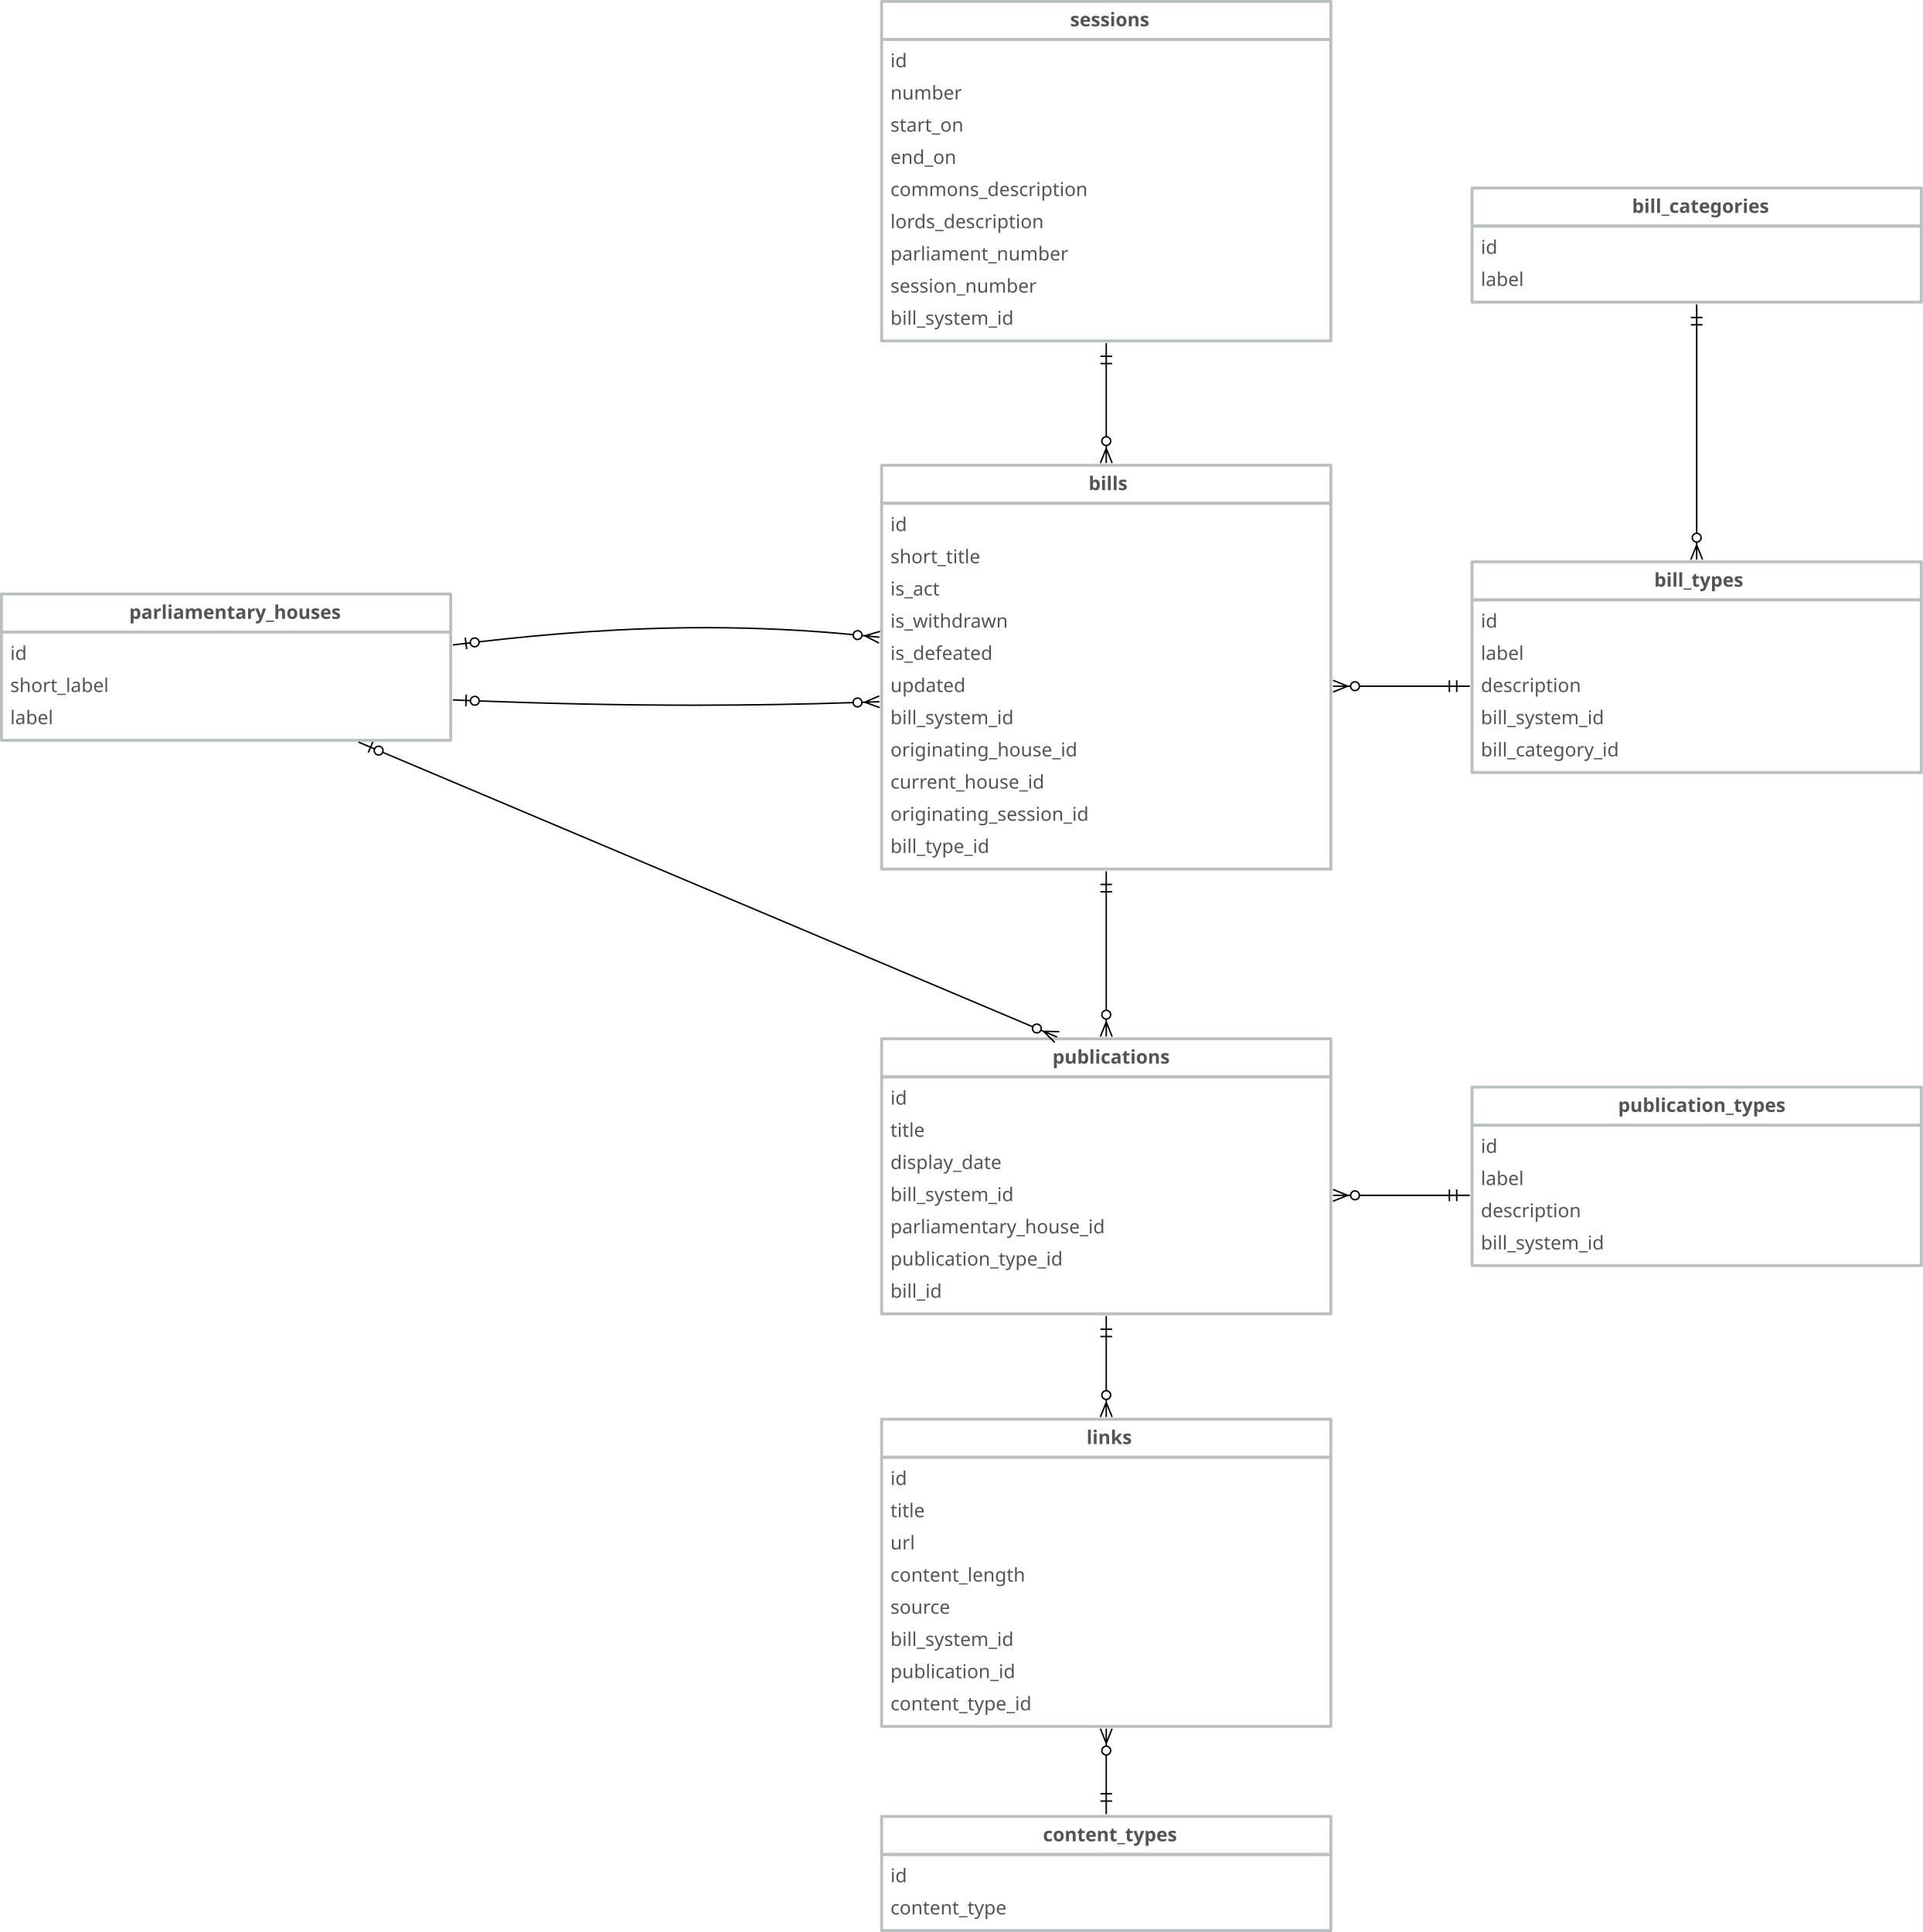
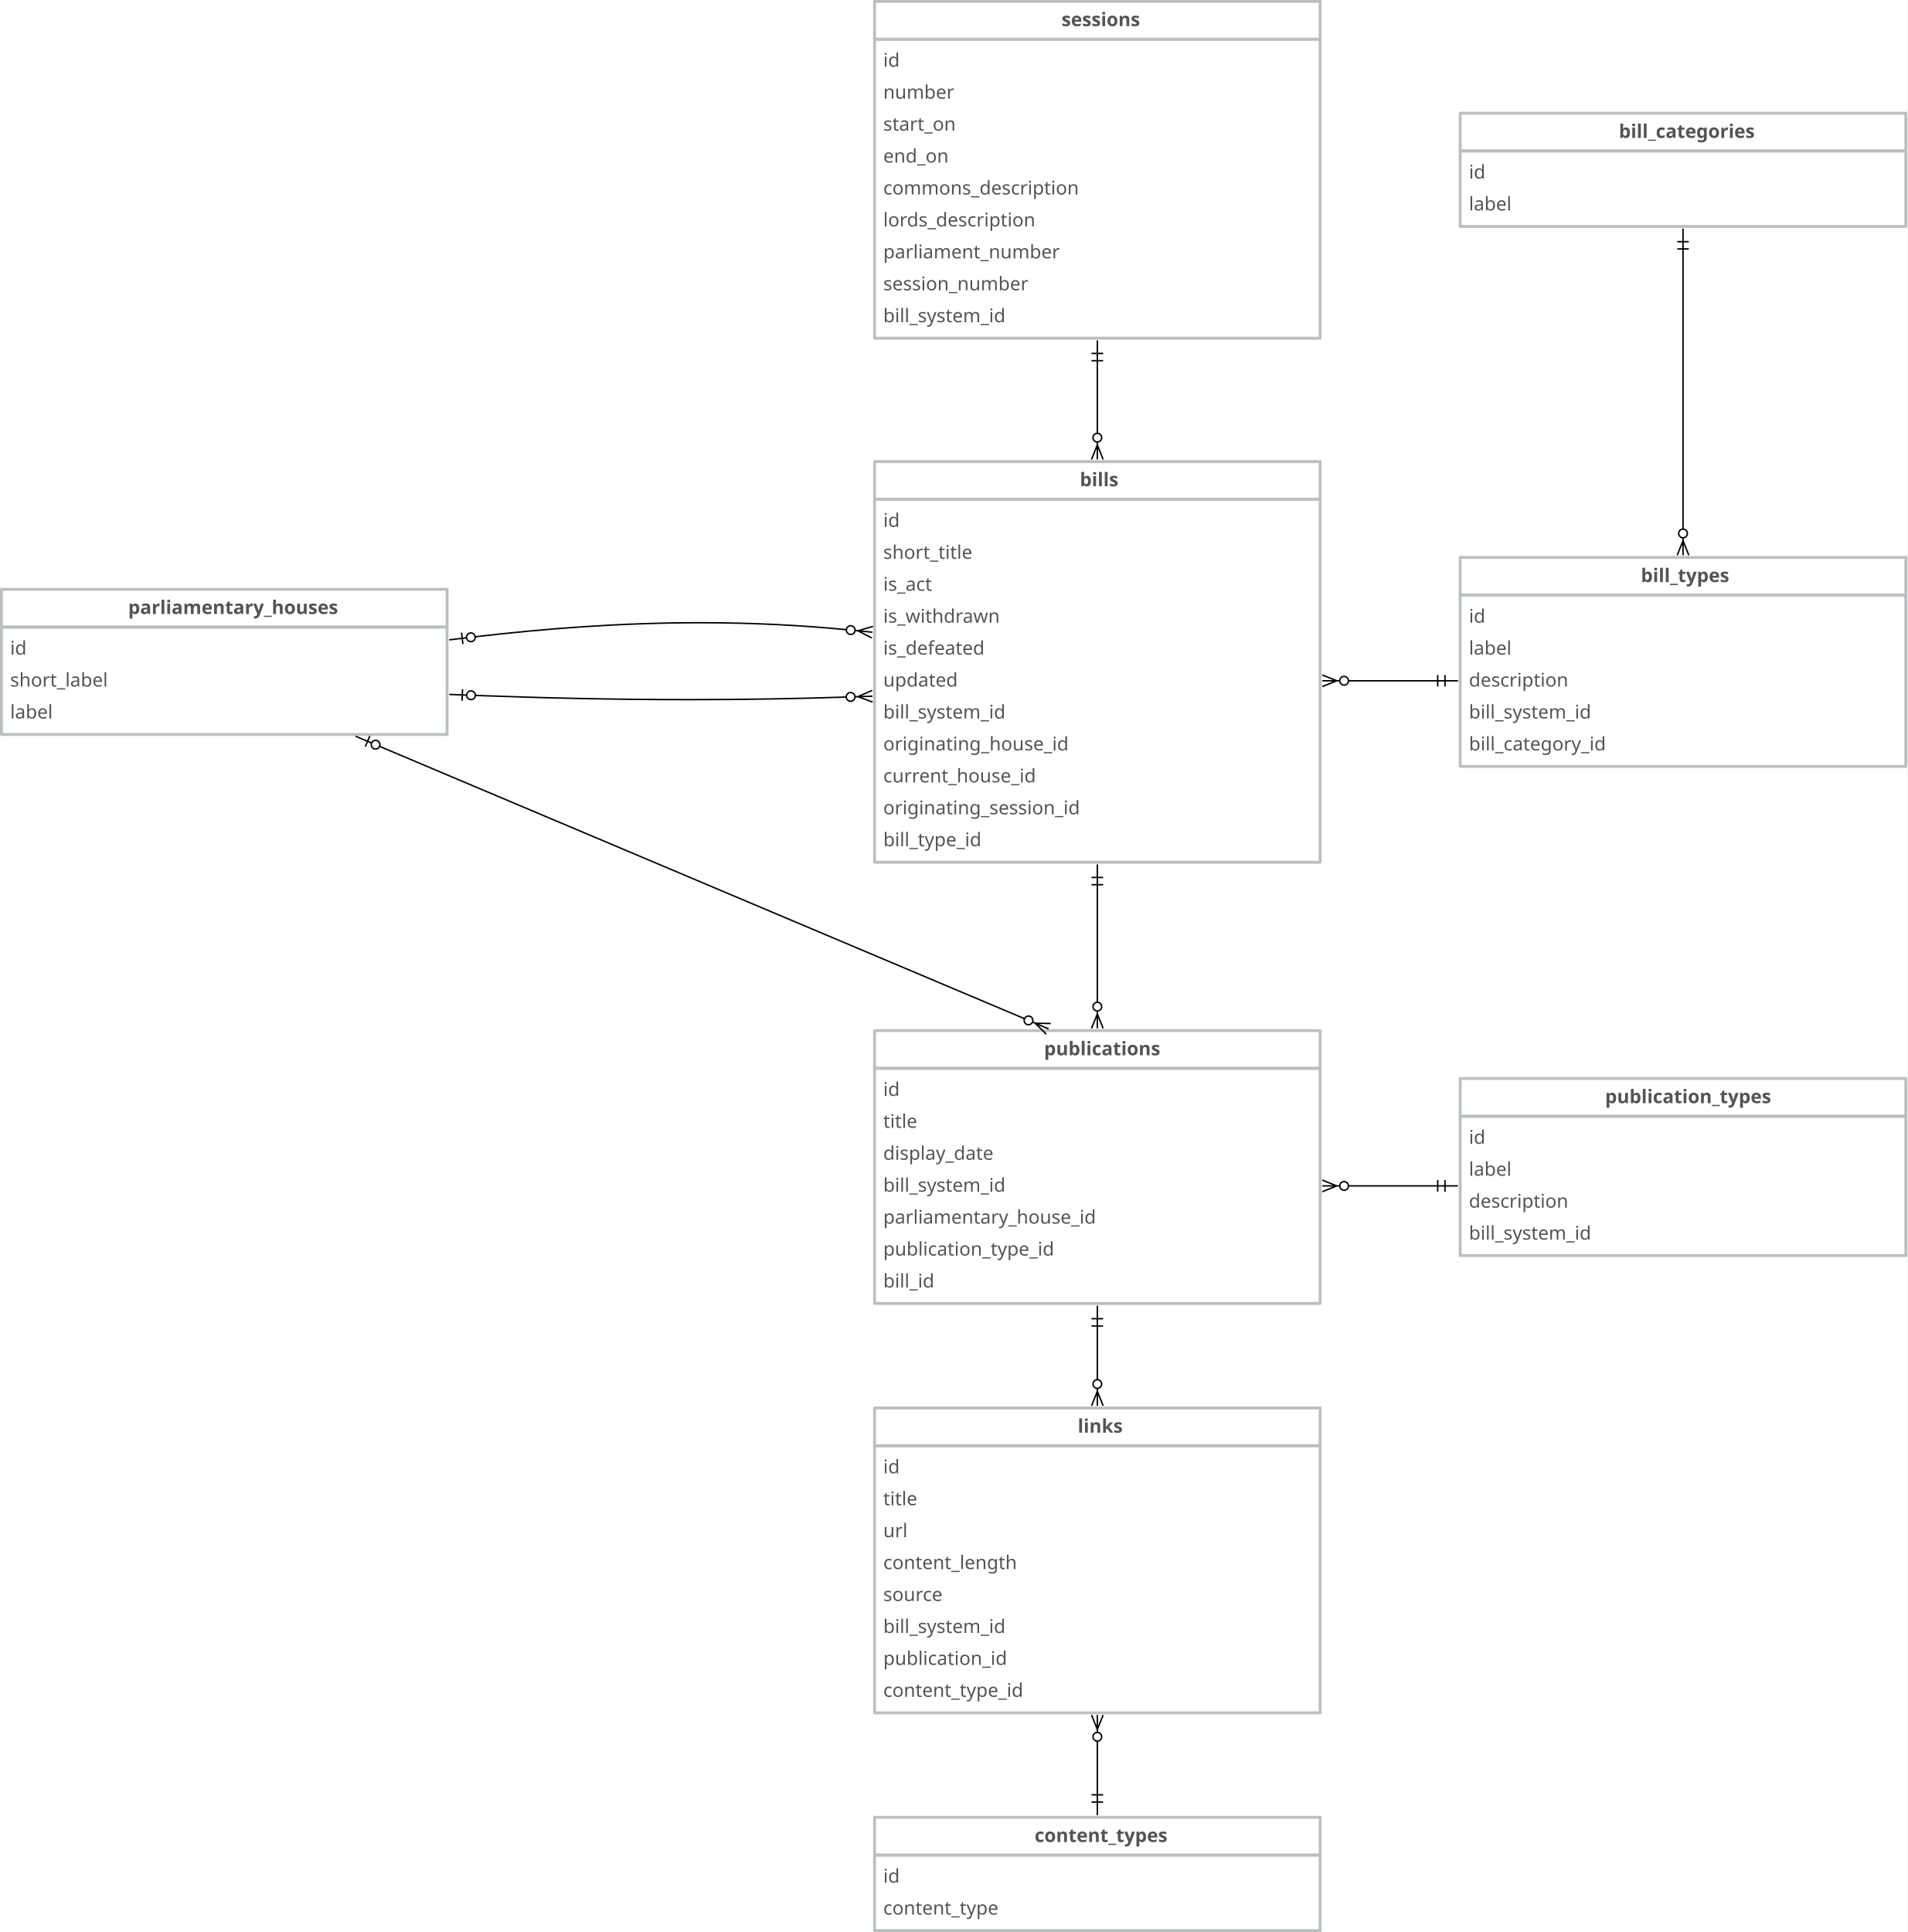
- <svg xmlns="http://www.w3.org/2000/svg" version="1.1" viewBox="-321.5 151 1314 1320.5" width="1314" height="1320.5">
+ <svg xmlns="http://www.w3.org/2000/svg" version="1.1" viewBox="-321.5 151 1314 1331" width="1314" height="1331">
  <defs>
    <marker orient="auto" overflow="visible" markerUnits="strokeWidth" id="CrowBall_Marker" stroke-linejoin="miter" stroke-miterlimit="10" viewBox="-1 -5 20 10" markerWidth="20" markerHeight="10" color="black">
      <g>
        <path d="M 18 0 L 6 0 M 18 4 L 8 0 L 18 -4 M .879 2.121 C -.293 .95 -.293 -.95 .879 -2.121 C 2.05 -3.293 3.95 -3.293 5.121 -2.121 C 6.293 -.95 6.293 .95 5.121 2.121 C 3.95 3.293 2.05 3.293 .879 2.121" fill="none" stroke="currentColor" stroke-width="1" />
      </g>
    </marker>
    <marker orient="auto" overflow="visible" markerUnits="strokeWidth" id="DoubleBar_Marker" stroke-linejoin="miter" stroke-miterlimit="10" viewBox="-15 -5 16 10" markerWidth="16" markerHeight="10" color="black">
      <g>
        <path d="M -14 0 L 0 0 M -5 -4 L -5 4 M 0 -4 L 0 4" fill="none" stroke="currentColor" stroke-width="1" />
      </g>
    </marker>
    <marker orient="auto" overflow="visible" markerUnits="strokeWidth" id="BarBall_Marker" stroke-linejoin="miter" stroke-miterlimit="10" viewBox="-19 -5 20 10" markerWidth="20" markerHeight="10" color="black">
      <g>
        <path d="M -18 0 L -6 0 M -9 -4 L -9 4 M -.879 -2.121 C .293 -.95 .293 .95 -.879 2.121 C -2.05 3.293 -3.95 3.293 -5.121 2.121 C -6.293 .95 -6.293 -.95 -5.121 -2.121 C -3.95 -3.293 -2.05 -3.293 -.879 -2.121" fill="none" stroke="currentColor" stroke-width="1" />
      </g>
    </marker>
  </defs>
  <g id="Canvas_1" stroke-opacity="1" fill="none" stroke-dasharray="none" fill-opacity="1" stroke="none">
-     <rect fill="white" x="-321.5" y="151" width="1314" height="1320.5" />
+     <rect fill="white" x="-321.5" y="151" width="1314" height="1331" />
    <g id="Canvas_1_Layer_1">
      <g id="Group_2">
        <g id="Graphic_4">
-           <rect x="281" y="1418.5" width="307" height="52" stroke="#b9c0c1" stroke-linecap="round" stroke-linejoin="round" stroke-width="2" />
-           <text transform="translate(287 1424.5)" fill="#515556">
+           <rect x="281" y="1429" width="307" height="52" stroke="#b9c0c1" stroke-linecap="round" stroke-linejoin="round" stroke-width="2" />
+           <text transform="translate(287 1435)" fill="#515556">
            <tspan font-family="Avenir" font-size="13" fill="#515556" x="0" y="13">id</tspan>
            <tspan font-family="Avenir" font-size="13" fill="#515556" x="0" y="35">content_type</tspan>
          </text>
        </g>
        <g id="Graphic_3">
-           <rect x="281" y="1392.5" width="307" height="26" stroke="#b9c0c1" stroke-linecap="round" stroke-linejoin="round" stroke-width="2" />
-           <text transform="translate(287 1396.5)" fill="#515556">
+           <rect x="281" y="1403" width="307" height="26" stroke="#b9c0c1" stroke-linecap="round" stroke-linejoin="round" stroke-width="2" />
+           <text transform="translate(287 1407)" fill="#515556">
            <tspan font-family="Avenir" font-weight="bold" font-size="13" fill="#515556" x="104.288" y="13">content_types</tspan>
          </text>
        </g>
      </g>
      <g id="Group_5">
        <g id="Graphic_7">
          <rect x="684.5" y="920" width="307" height="96" stroke="#b9c0c1" stroke-linecap="round" stroke-linejoin="round" stroke-width="2" />
          <text transform="translate(690.5 926)" fill="#515556">
            <tspan font-family="Avenir" font-size="13" fill="#515556" x="0" y="13">id</tspan>
            <tspan font-family="Avenir" font-size="13" fill="#515556" x="0" y="35">label</tspan>
            <tspan font-family="Avenir" font-size="13" fill="#515556" x="0" y="57">description</tspan>
            <tspan font-family="Avenir" font-size="13" fill="#515556" x="0" y="79">bill_system_id</tspan>
          </text>
        </g>
        <g id="Graphic_6">
          <rect x="684.5" y="894" width="307" height="26" stroke="#b9c0c1" stroke-linecap="round" stroke-linejoin="round" stroke-width="2" />
          <text transform="translate(690.5 898)" fill="#515556">
            <tspan font-family="Avenir" font-weight="bold" font-size="13" fill="#515556" x="93.784" y="13">publication_types</tspan>
          </text>
        </g>
      </g>
      <g id="Group_8">
        <g id="Graphic_10">
-           <rect x="684.5" y="305.5" width="307" height="52" stroke="#b9c0c1" stroke-linecap="round" stroke-linejoin="round" stroke-width="2" />
-           <text transform="translate(690.5 311.5)" fill="#515556">
+           <rect x="684.5" y="255" width="307" height="52" stroke="#b9c0c1" stroke-linecap="round" stroke-linejoin="round" stroke-width="2" />
+           <text transform="translate(690.5 261)" fill="#515556">
            <tspan font-family="Avenir" font-size="13" fill="#515556" x="0" y="13">id</tspan>
            <tspan font-family="Avenir" font-size="13" fill="#515556" x="0" y="35">label</tspan>
          </text>
        </g>
        <g id="Graphic_9">
-           <rect x="684.5" y="279.5" width="307" height="26" stroke="#b9c0c1" stroke-linecap="round" stroke-linejoin="round" stroke-width="2" />
-           <text transform="translate(690.5 283.5)" fill="#515556">
+           <rect x="684.5" y="229" width="307" height="26" stroke="#b9c0c1" stroke-linecap="round" stroke-linejoin="round" stroke-width="2" />
+           <text transform="translate(690.5 233)" fill="#515556">
            <tspan font-family="Avenir" font-weight="bold" font-size="13" fill="#515556" x="103.3" y="13">bill_categories</tspan>
          </text>
        </g>
      </g>
      <g id="Group_11">
        <g id="Graphic_13">
          <rect x="684.5" y="561" width="307" height="118" stroke="#b9c0c1" stroke-linecap="round" stroke-linejoin="round" stroke-width="2" />
          <text transform="translate(690.5 567)" fill="#515556">
            <tspan font-family="Avenir" font-size="13" fill="#515556" x="0" y="13">id</tspan>
            <tspan font-family="Avenir" font-size="13" fill="#515556" x="0" y="35">label</tspan>
            <tspan font-family="Avenir" font-size="13" fill="#515556" x="0" y="57">description</tspan>
            <tspan font-family="Avenir" font-size="13" fill="#515556" x="0" y="79">bill_system_id</tspan>
            <tspan font-family="Avenir" font-size="13" fill="#515556" x="0" y="101">bill_category_id</tspan>
          </text>
        </g>
        <g id="Graphic_12">
          <rect x="684.5" y="535" width="307" height="26" stroke="#b9c0c1" stroke-linecap="round" stroke-linejoin="round" stroke-width="2" />
          <text transform="translate(690.5 539)" fill="#515556">
            <tspan font-family="Avenir" font-weight="bold" font-size="13" fill="#515556" x="118.465" y="13">bill_types</tspan>
          </text>
        </g>
      </g>
      <g id="Line_14">
-         <line x1="838" y1="373" x2="838" y2="515.5" marker-end="url(#CrowBall_Marker)" marker-start="url(#DoubleBar_Marker)" stroke="black" stroke-linecap="round" stroke-linejoin="round" stroke-width="1" />
+         <line x1="838" y1="322.5" x2="838" y2="515.5" marker-end="url(#CrowBall_Marker)" marker-start="url(#DoubleBar_Marker)" stroke="black" stroke-linecap="round" stroke-linejoin="round" stroke-width="1" />
      </g>
      <g id="Group_15">
        <g id="Graphic_17">
          <rect x="281" y="178" width="307" height="206" stroke="#b9c0c1" stroke-linecap="round" stroke-linejoin="round" stroke-width="2" />
          <text transform="translate(287 184)" fill="#515556">
            <tspan font-family="Avenir" font-size="13" fill="#515556" x="0" y="13">id</tspan>
            <tspan font-family="Avenir" font-size="13" fill="#515556" x="0" y="35">number</tspan>
            <tspan font-family="Avenir" font-size="13" fill="#515556" x="0" y="57">start_on</tspan>
            <tspan font-family="Avenir" font-size="13" fill="#515556" x="0" y="79">end_on</tspan>
            <tspan font-family="Avenir" font-size="13" fill="#515556" x="0" y="101">commons_description</tspan>
            <tspan font-family="Avenir" font-size="13" fill="#515556" x="0" y="123">lords_description</tspan>
            <tspan font-family="Avenir" font-size="13" fill="#515556" x="0" y="145">parliament_number</tspan>
            <tspan font-family="Avenir" font-size="13" fill="#515556" x="0" y="167">session_number</tspan>
            <tspan font-family="Avenir" font-size="13" fill="#515556" x="0" y="189">bill_system_id</tspan>
          </text>
        </g>
        <g id="Graphic_16">
          <rect x="281" y="152" width="307" height="26" stroke="#b9c0c1" stroke-linecap="round" stroke-linejoin="round" stroke-width="2" />
          <text transform="translate(287 156)" fill="#515556">
            <tspan font-family="Avenir" font-weight="bold" font-size="13" fill="#515556" x="122.839" y="13">sessions</tspan>
          </text>
        </g>
      </g>
      <g id="Group_18">
        <g id="Graphic_20">
          <rect x="-320.5" y="583" width="307" height="74" stroke="#b9c0c1" stroke-linecap="round" stroke-linejoin="round" stroke-width="2" />
          <text transform="translate(-314.5 589)" fill="#515556">
            <tspan font-family="Avenir" font-size="13" fill="#515556" x="0" y="13">id</tspan>
            <tspan font-family="Avenir" font-size="13" fill="#515556" x="0" y="35">short_label</tspan>
            <tspan font-family="Avenir" font-size="13" fill="#515556" x="0" y="57">label</tspan>
          </text>
        </g>
        <g id="Graphic_19">
          <rect x="-320.5" y="557" width="307" height="26" stroke="#b9c0c1" stroke-linecap="round" stroke-linejoin="round" stroke-width="2" />
          <text transform="translate(-314.5 561)" fill="#515556">
            <tspan font-family="Avenir" font-weight="bold" font-size="13" fill="#515556" x="81.291" y="13">parliamentary_houses</tspan>
          </text>
        </g>
      </g>
      <g id="Group_21">
        <g id="Graphic_23">
          <rect x="281" y="495" width="307" height="250" stroke="#b9c0c1" stroke-linecap="round" stroke-linejoin="round" stroke-width="2" />
          <text transform="translate(287 501)" fill="#515556">
            <tspan font-family="Avenir" font-size="13" fill="#515556" x="0" y="13">id</tspan>
            <tspan font-family="Avenir" font-size="13" fill="#515556" x="0" y="35">short_title</tspan>
            <tspan font-family="Avenir" font-size="13" fill="#515556" x="0" y="57">is_act</tspan>
            <tspan font-family="Avenir" font-size="13" fill="#515556" x="0" y="79">is_withdrawn</tspan>
            <tspan font-family="Avenir" font-size="13" fill="#515556" x="0" y="101">is_defeated</tspan>
            <tspan font-family="Avenir" font-size="13" fill="#515556" x="0" y="123">updated</tspan>
            <tspan font-family="Avenir" font-size="13" fill="#515556" x="0" y="145">bill_system_id</tspan>
            <tspan font-family="Avenir" font-size="13" fill="#515556" x="0" y="167">originating_house_id</tspan>
            <tspan font-family="Avenir" font-size="13" fill="#515556" x="0" y="189">current_house_id</tspan>
            <tspan font-family="Avenir" font-size="13" fill="#515556" x="0" y="211">originating_session_id</tspan>
            <tspan font-family="Avenir" font-size="13" fill="#515556" x="0" y="233">bill_type_id</tspan>
          </text>
        </g>
        <g id="Graphic_22">
          <rect x="281" y="469" width="307" height="26" stroke="#b9c0c1" stroke-linecap="round" stroke-linejoin="round" stroke-width="2" />
          <text transform="translate(287 473)" fill="#515556">
            <tspan font-family="Avenir" font-weight="bold" font-size="13" fill="#515556" x="135.442" y="13">bills</tspan>
          </text>
        </g>
      </g>
      <g id="Line_24">
        <path d="M 5.868 589.693 C 53.084 584.109 106.384 580 161 580 C 197.793 580 231.448 581.865 261.605 584.789" marker-end="url(#CrowBall_Marker)" marker-start="url(#BarBall_Marker)" stroke="black" stroke-linecap="round" stroke-linejoin="round" stroke-width="1" />
      </g>
      <g id="Line_25">
        <path d="M 5.989 630.089 C 50.574 631.781 100.811 633 153 633 C 192.589 633 228.976 632.298 261.513 631.221" marker-end="url(#CrowBall_Marker)" marker-start="url(#BarBall_Marker)" stroke="black" stroke-linecap="round" stroke-linejoin="round" stroke-width="1" />
      </g>
      <g id="Line_26">
        <line x1="434.5" y1="399.5" x2="434.5" y2="449.5" marker-end="url(#CrowBall_Marker)" marker-start="url(#DoubleBar_Marker)" stroke="black" stroke-linecap="round" stroke-linejoin="round" stroke-width="1" />
      </g>
      <g id="Line_27">
        <line x1="669" y1="620" x2="607.5" y2="620" marker-end="url(#CrowBall_Marker)" marker-start="url(#DoubleBar_Marker)" stroke="black" stroke-linecap="round" stroke-linejoin="round" stroke-width="1" />
      </g>
      <g id="Group_28">
        <g id="Graphic_30">
          <rect x="281" y="887" width="307" height="162" stroke="#b9c0c1" stroke-linecap="round" stroke-linejoin="round" stroke-width="2" />
          <text transform="translate(287 893)" fill="#515556">
            <tspan font-family="Avenir" font-size="13" fill="#515556" x="0" y="13">id</tspan>
            <tspan font-family="Avenir" font-size="13" fill="#515556" x="0" y="35">title</tspan>
            <tspan font-family="Avenir" font-size="13" fill="#515556" x="0" y="57">display_date</tspan>
            <tspan font-family="Avenir" font-size="13" fill="#515556" x="0" y="79">bill_system_id</tspan>
            <tspan font-family="Avenir" font-size="13" fill="#515556" x="0" y="101">parliamentary_house_id</tspan>
            <tspan font-family="Avenir" font-size="13" fill="#515556" x="0" y="123">publication_type_id</tspan>
            <tspan font-family="Avenir" font-size="13" fill="#515556" x="0" y="145">bill_id</tspan>
          </text>
        </g>
        <g id="Graphic_29">
          <rect x="281" y="861" width="307" height="26" stroke="#b9c0c1" stroke-linecap="round" stroke-linejoin="round" stroke-width="2" />
          <text transform="translate(287 865)" fill="#515556">
            <tspan font-family="Avenir" font-weight="bold" font-size="13" fill="#515556" x="110.762" y="13">publications</tspan>
          </text>
        </g>
      </g>
      <g id="Line_31">
        <line x1="-59.969" y1="665.197" x2="384.304" y2="852.803" marker-end="url(#CrowBall_Marker)" marker-start="url(#BarBall_Marker)" stroke="black" stroke-linecap="round" stroke-linejoin="round" stroke-width="1" />
      </g>
      <g id="Line_32">
        <line x1="669" y1="968" x2="607.5" y2="968" marker-end="url(#CrowBall_Marker)" marker-start="url(#DoubleBar_Marker)" stroke="black" stroke-linecap="round" stroke-linejoin="round" stroke-width="1" />
      </g>
      <g id="Line_33">
        <line x1="434.5" y1="760.5" x2="434.5" y2="841.5" marker-end="url(#CrowBall_Marker)" marker-start="url(#DoubleBar_Marker)" stroke="black" stroke-linecap="round" stroke-linejoin="round" stroke-width="1" />
      </g>
      <g id="Group_34">
        <g id="Graphic_36">
          <rect x="281" y="1147" width="307" height="184" stroke="#b9c0c1" stroke-linecap="round" stroke-linejoin="round" stroke-width="2" />
          <text transform="translate(287 1153)" fill="#515556">
            <tspan font-family="Avenir" font-size="13" fill="#515556" x="0" y="13">id</tspan>
            <tspan font-family="Avenir" font-size="13" fill="#515556" x="0" y="35">title</tspan>
            <tspan font-family="Avenir" font-size="13" fill="#515556" x="0" y="57">url</tspan>
            <tspan font-family="Avenir" font-size="13" fill="#515556" x="0" y="79">content_length</tspan>
            <tspan font-family="Avenir" font-size="13" fill="#515556" x="0" y="101">source</tspan>
            <tspan font-family="Avenir" font-size="13" fill="#515556" x="0" y="123">bill_system_id</tspan>
            <tspan font-family="Avenir" font-size="13" fill="#515556" x="0" y="145">publication_id</tspan>
            <tspan font-family="Avenir" font-size="13" fill="#515556" x="0" y="167">content_type_id</tspan>
          </text>
        </g>
        <g id="Graphic_35">
          <rect x="281" y="1121" width="307" height="26" stroke="#b9c0c1" stroke-linecap="round" stroke-linejoin="round" stroke-width="2" />
          <text transform="translate(287 1125)" fill="#515556">
            <tspan font-family="Avenir" font-weight="bold" font-size="13" fill="#515556" x="134.006" y="13">links</tspan>
          </text>
        </g>
      </g>
      <g id="Line_37">
        <line x1="434.5" y1="1064.5" x2="434.5" y2="1101.5" marker-end="url(#CrowBall_Marker)" marker-start="url(#DoubleBar_Marker)" stroke="black" stroke-linecap="round" stroke-linejoin="round" stroke-width="1" />
      </g>
      <g id="Line_38">
-         <line x1="434.5" y1="1377" x2="434.5" y2="1350.5" marker-end="url(#CrowBall_Marker)" marker-start="url(#DoubleBar_Marker)" stroke="black" stroke-linecap="round" stroke-linejoin="round" stroke-width="1" />
+         <line x1="434.5" y1="1387.5" x2="434.5" y2="1350.5" marker-end="url(#CrowBall_Marker)" marker-start="url(#DoubleBar_Marker)" stroke="black" stroke-linecap="round" stroke-linejoin="round" stroke-width="1" />
      </g>
    </g>
  </g>
</svg>
